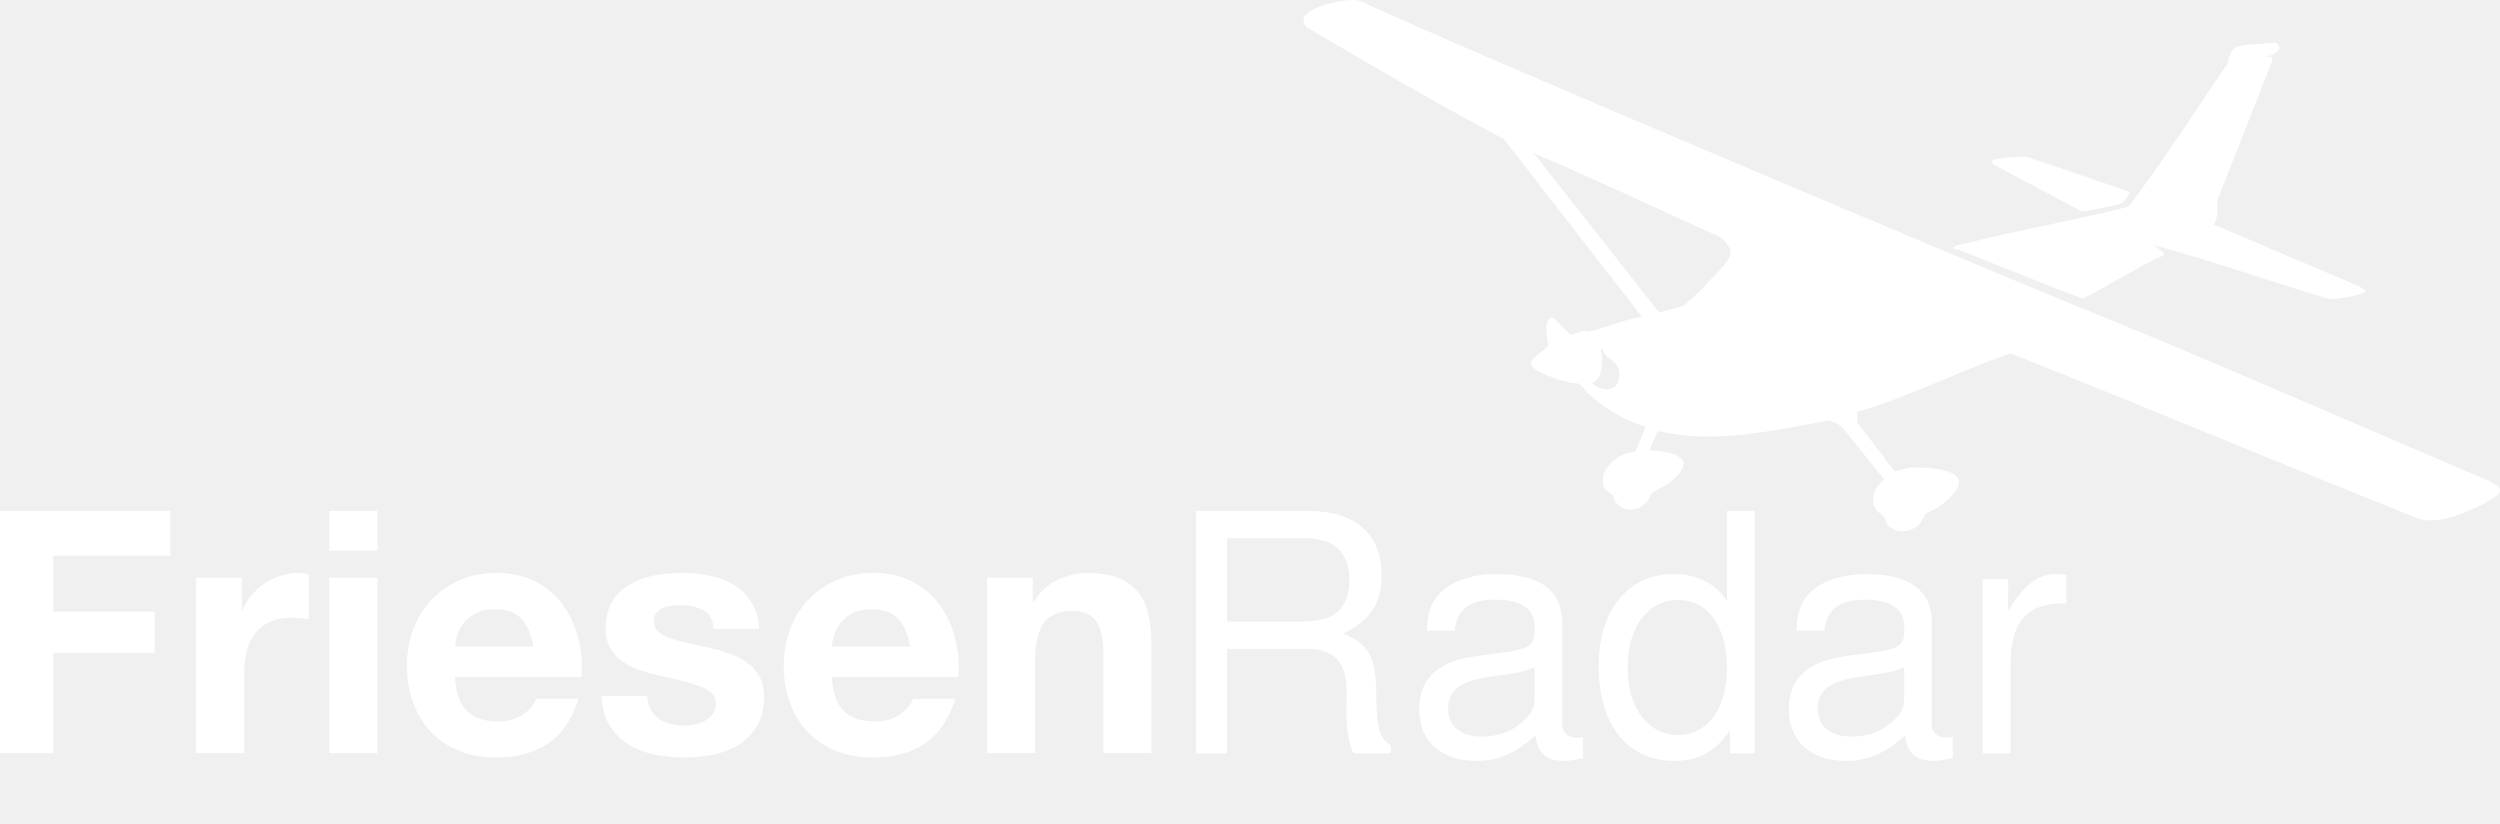
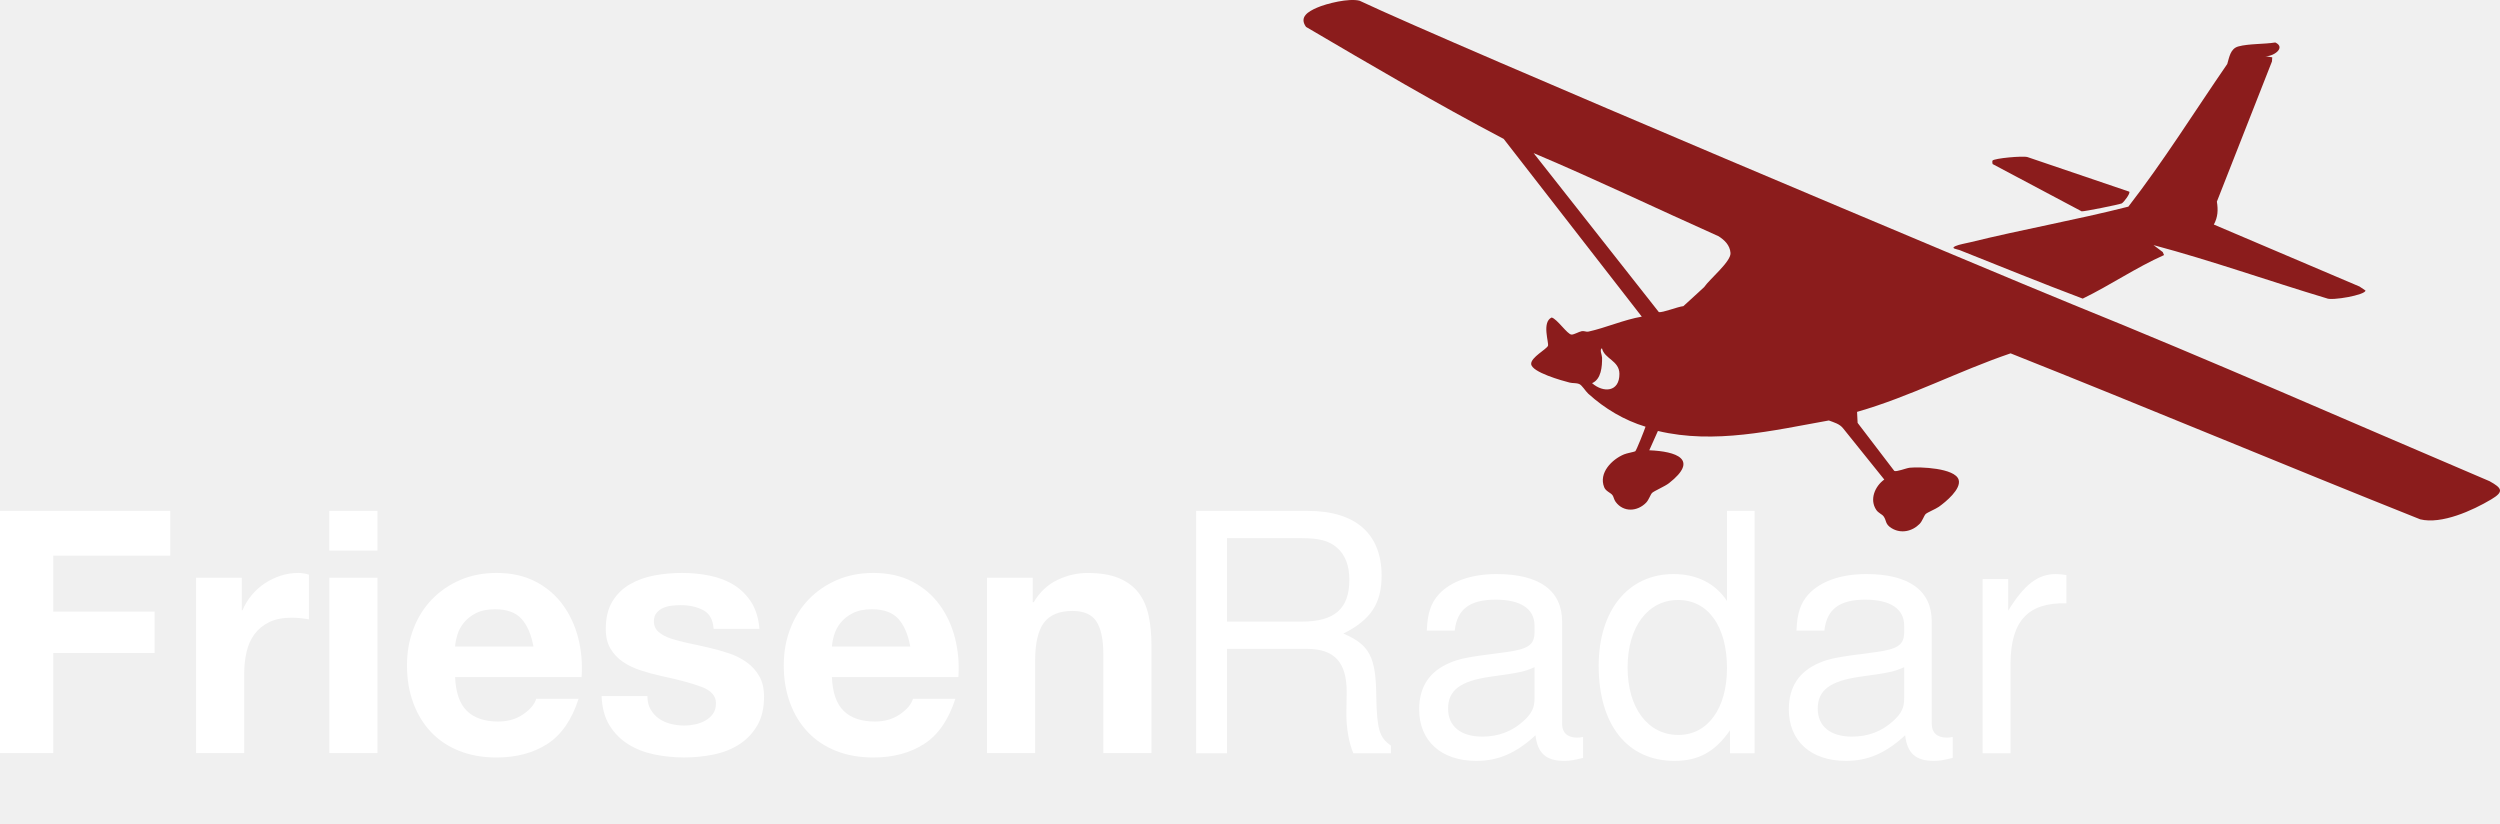
<svg xmlns="http://www.w3.org/2000/svg" id="Layer_2" data-name="Layer 2" viewBox="0 0 633.93 208.93">
  <defs>
    <style>
      .cls-1 {
        fill: #fff;
+       }
+ 
+       .cls-2 {
+         fill: #8b1c1c;
      }
    </style>
  </defs>
  <g id="Layer_1-2" data-name="Layer 1">
    <g>
      <g>
        <path class="cls-1" d="M43.17,129.55v11.35H13.5v14.19h25.71v10.49H13.5v25.37H0v-61.4h43.17Z" />
        <path class="cls-1" d="M61.32,146.49v8.26h.17c.57-1.38,1.35-2.65,2.32-3.83.97-1.17,2.09-2.18,3.35-3.01,1.26-.83,2.61-1.48,4.04-1.94,1.43-.46,2.92-.69,4.47-.69.8,0,1.69.14,2.67.43v11.35c-.57-.11-1.26-.22-2.06-.3-.8-.09-1.58-.13-2.32-.13-2.24,0-4.13.37-5.68,1.12-1.55.75-2.79,1.76-3.74,3.05-.95,1.29-1.62,2.79-2.02,4.52-.4,1.72-.6,3.58-.6,5.59v20.04h-12.21v-44.46h11.61Z" />
        <path class="cls-1" d="M83.5,139.61v-10.06h12.21v10.06h-12.21ZM95.72,146.49v44.46h-12.21v-44.46h12.21Z" />
        <path class="cls-1" d="M118.42,180.29c1.83,1.78,4.47,2.67,7.91,2.67,2.46,0,4.59-.62,6.36-1.85,1.78-1.23,2.87-2.54,3.27-3.91h10.75c-1.72,5.33-4.36,9.15-7.91,11.44-3.56,2.29-7.86,3.44-12.9,3.44-3.5,0-6.65-.56-9.46-1.68-2.81-1.12-5.19-2.71-7.14-4.77-1.95-2.06-3.46-4.53-4.51-7.4-1.06-2.87-1.59-6.02-1.59-9.46s.54-6.42,1.63-9.29c1.09-2.87,2.64-5.34,4.64-7.44,2.01-2.09,4.4-3.74,7.18-4.95,2.78-1.2,5.86-1.81,9.25-1.81,3.78,0,7.08.73,9.89,2.19,2.81,1.46,5.12,3.43,6.92,5.89,1.81,2.47,3.11,5.28,3.91,8.43.8,3.15,1.09,6.45.86,9.89h-32.08c.17,3.96,1.17,6.82,3.01,8.6ZM132.22,156.9c-1.46-1.6-3.68-2.41-6.67-2.41-1.95,0-3.57.33-4.86.99-1.29.66-2.32,1.48-3.1,2.45-.77.98-1.32,2.01-1.63,3.1-.32,1.09-.5,2.06-.56,2.92h19.87c-.57-3.1-1.59-5.45-3.05-7.05Z" />
        <path class="cls-1" d="M164.99,179.9c.54.95,1.25,1.72,2.11,2.32.86.6,1.85,1.05,2.97,1.33,1.12.29,2.28.43,3.48.43.86,0,1.76-.1,2.71-.3.95-.2,1.81-.52,2.58-.95.77-.43,1.42-1,1.94-1.72.52-.72.77-1.62.77-2.71,0-1.83-1.22-3.21-3.66-4.13-2.44-.92-5.83-1.83-10.19-2.75-1.78-.4-3.51-.87-5.2-1.42-1.69-.54-3.2-1.26-4.51-2.15-1.32-.89-2.38-2.01-3.18-3.35-.8-1.35-1.2-3-1.2-4.95,0-2.87.56-5.22,1.68-7.05,1.12-1.83,2.59-3.28,4.43-4.34,1.83-1.06,3.9-1.81,6.19-2.24,2.29-.43,4.64-.64,7.05-.64s4.74.23,7.01.69c2.26.46,4.29,1.23,6.06,2.32,1.78,1.09,3.25,2.54,4.43,4.34,1.17,1.81,1.88,4.08,2.11,6.84h-11.61c-.17-2.35-1.06-3.94-2.67-4.77-1.61-.83-3.5-1.25-5.68-1.25-.69,0-1.43.04-2.24.13-.8.09-1.54.27-2.19.56-.66.29-1.22.7-1.68,1.25-.46.55-.69,1.28-.69,2.19,0,1.09.4,1.98,1.2,2.67.8.69,1.85,1.25,3.14,1.68s2.77.82,4.43,1.16c1.66.34,3.35.72,5.07,1.12,1.78.4,3.51.89,5.2,1.46,1.69.57,3.2,1.33,4.51,2.28,1.32.95,2.38,2.12,3.18,3.53.8,1.41,1.2,3.14,1.2,5.2,0,2.92-.59,5.38-1.76,7.35-1.18,1.98-2.71,3.57-4.6,4.77-1.89,1.2-4.06,2.05-6.49,2.54-2.44.49-4.92.73-7.44.73s-5.1-.26-7.57-.77c-2.47-.52-4.66-1.38-6.58-2.58-1.92-1.2-3.5-2.79-4.73-4.77-1.23-1.98-1.91-4.46-2.02-7.44h11.61c0,1.32.27,2.45.82,3.4Z" />
        <path class="cls-1" d="M213.96,180.29c1.83,1.78,4.47,2.67,7.91,2.67,2.46,0,4.59-.62,6.36-1.85,1.78-1.23,2.87-2.54,3.27-3.91h10.75c-1.72,5.33-4.36,9.15-7.91,11.44-3.56,2.29-7.86,3.44-12.9,3.44-3.5,0-6.65-.56-9.46-1.68-2.81-1.12-5.19-2.71-7.14-4.77-1.95-2.06-3.46-4.53-4.51-7.4-1.06-2.87-1.59-6.02-1.59-9.46s.54-6.42,1.63-9.29c1.09-2.87,2.64-5.34,4.64-7.44,2.01-2.09,4.4-3.74,7.18-4.95,2.78-1.2,5.86-1.81,9.25-1.81,3.78,0,7.08.73,9.89,2.19,2.81,1.46,5.12,3.43,6.92,5.89,1.81,2.47,3.11,5.28,3.91,8.43.8,3.15,1.09,6.45.86,9.89h-32.08c.17,3.96,1.17,6.82,3.01,8.6ZM227.77,156.9c-1.46-1.6-3.68-2.41-6.67-2.41-1.95,0-3.57.33-4.86.99-1.29.66-2.32,1.48-3.1,2.45-.77.98-1.32,2.01-1.63,3.1-.32,1.09-.5,2.06-.56,2.92h19.87c-.57-3.1-1.59-5.45-3.05-7.05Z" />
        <path class="cls-1" d="M261.87,146.49v6.19h.26c1.55-2.58,3.55-4.46,6.02-5.63,2.46-1.17,4.99-1.76,7.57-1.76,3.27,0,5.95.44,8.04,1.33,2.09.89,3.74,2.12,4.95,3.7s2.05,3.5,2.54,5.76c.49,2.27.73,4.77.73,7.52v27.35h-12.21v-25.11c0-3.67-.57-6.41-1.72-8.21-1.15-1.81-3.18-2.71-6.11-2.71-3.33,0-5.73.99-7.22,2.97-1.49,1.98-2.24,5.23-2.24,9.76v23.31h-12.21v-44.46h11.61Z" />
        <path class="cls-1" d="M311.139 164.532H331.37C338.366 164.532 341.485 167.904 341.485 175.49L341.401 180.969C341.401 184.762 342.075 188.471 343.171 191.0H352.696V189.061C349.746 187.038 349.156 184.847 348.987 176.67C348.903 166.555 347.301 163.52 340.642 160.654C347.554 157.198 350.336 153.068 350.336 145.987C350.336 135.366 343.761 129.55 331.623 129.55H303.3V191.0H311.139ZM311.139 157.62V136.462H330.105C334.489 136.462 337.017 137.136 338.956 138.822C341.064 140.592 342.159 143.374 342.159 146.999C342.159 154.332 338.45 157.62 330.105 157.62Z" />
        <path class="cls-1" d="M401.418 186.87C400.659 187.038 400.322 187.038 399.9 187.038C397.456 187.038 396.107 185.774 396.107 183.582V157.62C396.107 149.78 390.375 145.566 379.501 145.566C373.011 145.566 367.869 147.42 364.834 150.708C362.811 152.984 361.968 155.512 361.8 159.896H368.88C369.47 154.501 372.674 152.056 379.248 152.056C385.655 152.056 389.111 154.417 389.111 158.631V160.486C389.027 163.52 387.509 164.616 381.777 165.375C371.831 166.639 370.313 166.976 367.616 168.072C362.474 170.264 359.861 174.141 359.861 179.873C359.861 187.881 365.424 192.939 374.359 192.939C379.923 192.939 384.39 191.0 389.364 186.448C389.869 191.0 392.061 192.939 396.613 192.939C398.13 192.939 399.057 192.77 401.418 192.18ZM389.111 177.092C389.111 179.452 388.436 180.885 386.329 182.824C383.463 185.437 380.007 186.785 375.877 186.785C370.398 186.785 367.195 184.172 367.195 179.705C367.195 175.069 370.229 172.708 377.816 171.612C385.318 170.601 386.751 170.264 389.111 169.168Z" />
        <path class="cls-1" d="M444.913 129.55H437.917V152.394C434.967 147.926 430.246 145.566 424.346 145.566C412.882 145.566 405.379 154.754 405.379 168.831C405.379 183.751 412.629 192.939 424.598 192.939C430.668 192.939 434.882 190.663 438.675 185.184V191.0H444.913ZM425.526 152.141C433.112 152.141 437.917 158.8 437.917 169.421C437.917 179.62 433.028 186.364 425.61 186.364C417.855 186.364 412.713 179.536 412.713 169.252C412.713 158.968 417.855 152.141 425.526 152.141Z" />
        <path class="cls-1" d="M495.152 186.87C494.393 187.038 494.056 187.038 493.635 187.038C491.19 187.038 489.842 185.774 489.842 183.582V157.62C489.842 149.78 484.11 145.566 473.236 145.566C466.745 145.566 461.603 147.42 458.569 150.708C456.546 152.984 455.703 155.512 455.534 159.896H462.615C463.205 154.501 466.408 152.056 472.983 152.056C479.389 152.056 482.845 154.417 482.845 158.631V160.486C482.761 163.52 481.244 164.616 475.512 165.375C465.565 166.639 464.048 166.976 461.35 168.072C456.209 170.264 453.595 174.141 453.595 179.873C453.595 187.881 459.159 192.939 468.094 192.939C473.657 192.939 478.125 191.0 483.098 186.448C483.604 191.0 485.796 192.939 490.347 192.939C491.865 192.939 492.792 192.77 495.152 192.18ZM482.845 177.092C482.845 179.452 482.171 180.885 480.064 182.824C477.198 185.437 473.742 186.785 469.611 186.785C464.132 186.785 460.929 184.172 460.929 179.705C460.929 175.069 463.964 172.708 471.55 171.612C479.052 170.601 480.485 170.264 482.845 169.168Z" />
        <path class="cls-1" d="M502.739 146.83V191.0H509.819V168.072C509.903 157.451 514.287 152.731 523.981 152.984V145.819C522.8 145.65 522.126 145.566 521.283 145.566C516.731 145.566 513.275 148.263 509.229 154.838V146.83Z" />
      </g>
      <g id="PbcATl">
        <g>
          <g transform="translate(-30.52 0)">
-             <path class="cls-1" d="M661.79,122.01c-35.27-15-70.33-30.5-105.86-44.87C538.57,70.12,398.61,11.21,375.26.18c-2.65-.68-8.3.67-10.84,1.79-2.12.94-4.55,2.31-2.73,4.85,16.54,9.71,33.13,19.48,50.12,28.4l35.02,45.07c-4.53.78-9.13,2.83-13.54,3.8-.54.12-1.08-.23-1.66-.12-.77.14-1.99.91-2.63.87-1.05-.05-3.64-3.99-5.03-4.33-2.56,1.19-.63,6.46-.93,7.18-.38.89-4.31,2.92-4.26,4.58.05,2.11,7.98,4.29,9.75,4.74.81.21,1.67.04,2.46.38.7.3,1.55,1.78,2.28,2.45,4.17,3.78,9.1,6.72,14.51,8.36-.26.83-2.32,6.04-2.6,6.23-.22.15-2.16.49-2.84.78-3.08,1.28-6.51,4.7-5.04,8.35.4,1.02,1.64,1.37,2.1,2,.32.43.36,1.11.81,1.71,1.99,2.69,5.53,2.47,7.74.17.66-.69,1.09-2.05,1.49-2.45.51-.5,3.25-1.65,4.3-2.48,7.7-6.04,1.87-8.06-5.01-8.33l2.19-4.9c14.36,3.43,29.15-.12,43.34-2.66,1.34.5,2.75.86,3.66,2.04l10.4,12.94c-2.34,1.67-3.82,5.04-2.03,7.7.52.78,1.46,1.09,1.85,1.62.81,1.1.32,1.96,2.03,3.01,2.38,1.47,5.27.82,7.15-1.13.66-.69,1.09-2.06,1.49-2.45.41-.41,2.58-1.29,3.36-1.85,1.73-1.23,5.71-4.5,5.01-6.84-.9-3-9.86-3.32-12.39-3.06-.95.1-3.41,1.13-3.94.8l-9.29-12.17-.14-2.79c13.38-3.82,25.76-10.37,38.93-14.84,34.71,13.79,69.17,28.26,103.88,42.09,5.41,1.32,13.26-2.24,17.98-5.05,3.32-1.97,2.77-2.86-.42-4.63ZM434.22,97.16c2.34-.99,2.57-4.24,2.54-6.48-.02-.66-.71-2.14-.02-2.35.62,2.69,4.4,3.1,4.42,6.46.03,4.63-4.04,4.9-6.94,2.37ZM419.4,38.82c15.79,6.67,31.26,14.1,46.91,21.09,1.48.95,2.87,2.24,3.02,4.24.16,2.16-5.29,6.61-6.67,8.63-.09.14-2.55,2.33-5.28,4.85-1.44.14-5.3,1.72-6.23,1.5l-31.75-40.31Z" />
+             <path class="cls-2" d="M661.79,122.01c-35.27-15-70.33-30.5-105.86-44.87C538.57,70.12,398.61,11.21,375.26.18c-2.65-.68-8.3.67-10.84,1.79-2.12.94-4.55,2.31-2.73,4.85,16.54,9.71,33.13,19.48,50.12,28.4l35.02,45.07c-4.53.78-9.13,2.83-13.54,3.8-.54.12-1.08-.23-1.66-.12-.77.14-1.99.91-2.63.87-1.05-.05-3.64-3.99-5.03-4.33-2.56,1.19-.63,6.46-.93,7.18-.38.89-4.31,2.92-4.26,4.58.05,2.11,7.98,4.29,9.75,4.74.81.21,1.67.04,2.46.38.7.3,1.55,1.78,2.28,2.45,4.17,3.78,9.1,6.72,14.51,8.36-.26.83-2.32,6.04-2.6,6.23-.22.15-2.16.49-2.84.78-3.08,1.28-6.51,4.7-5.04,8.35.4,1.02,1.64,1.37,2.1,2,.32.43.36,1.11.81,1.71,1.99,2.69,5.53,2.47,7.74.17.66-.69,1.09-2.05,1.49-2.45.51-.5,3.25-1.65,4.3-2.48,7.7-6.04,1.87-8.06-5.01-8.33l2.19-4.9c14.36,3.43,29.15-.12,43.34-2.66,1.34.5,2.75.86,3.66,2.04l10.4,12.94c-2.34,1.67-3.82,5.04-2.03,7.7.52.78,1.46,1.09,1.85,1.62.81,1.1.32,1.96,2.03,3.01,2.38,1.47,5.27.82,7.15-1.13.66-.69,1.09-2.06,1.49-2.45.41-.41,2.58-1.29,3.36-1.85,1.73-1.23,5.71-4.5,5.01-6.84-.9-3-9.86-3.32-12.39-3.06-.95.1-3.41,1.13-3.94.8l-9.29-12.17-.14-2.79c13.38-3.82,25.76-10.37,38.93-14.84,34.71,13.79,69.17,28.26,103.88,42.09,5.41,1.32,13.26-2.24,17.98-5.05,3.32-1.97,2.77-2.86-.42-4.63ZM434.22,97.16c2.34-.99,2.57-4.24,2.54-6.48-.02-.66-.71-2.14-.02-2.35.62,2.69,4.4,3.1,4.42,6.46.03,4.63-4.04,4.9-6.94,2.37ZM419.4,38.82c15.79,6.67,31.26,14.1,46.91,21.09,1.48.95,2.87,2.24,3.02,4.24.16,2.16-5.29,6.61-6.67,8.63-.09.14-2.55,2.33-5.28,4.85-1.44.14-5.3,1.72-6.23,1.5l-31.75-40.31Z" />
          </g>
          <g transform="translate(-30.52 0)">
-             <path class="cls-1" d="M604.81,14.23l1.89.31-.07,1.03-13.97,35.55c.33,2.14.27,3.88-.77,5.82l36.95,15.72,1.5,1.01c.03,1.13-8.56,2.65-9.85,1.97-14.66-4.4-29.11-9.54-43.9-13.49l2.34,1.76.33.77c-7.11,3.16-13.66,7.66-20.62,11.04-10.48-3.94-20.84-8.18-31.24-12.31-.56-.22-2.41-.38-1.03-1.01.93-.42,2.67-.7,3.76-.97,13.29-3.27,26.82-5.66,40.08-9.03,8.99-11.6,16.76-24.09,25.08-36.17.51-1.68.78-3.9,2.8-4.45,2.67-.73,6.55-.55,9.38-1.01,2.89,1.35-.72,3.74-2.67,3.47Z" />
+             <path class="cls-2" d="M604.81,14.23l1.89.31-.07,1.03-13.97,35.55c.33,2.14.27,3.88-.77,5.82l36.95,15.72,1.5,1.01c.03,1.13-8.56,2.65-9.85,1.97-14.66-4.4-29.11-9.54-43.9-13.49l2.34,1.76.33.77c-7.11,3.16-13.66,7.66-20.62,11.04-10.48-3.94-20.84-8.18-31.24-12.31-.56-.22-2.41-.38-1.03-1.01.93-.42,2.67-.7,3.76-.97,13.29-3.27,26.82-5.66,40.08-9.03,8.99-11.6,16.76-24.09,25.08-36.17.51-1.68.78-3.9,2.8-4.45,2.67-.73,6.55-.55,9.38-1.01,2.89,1.35-.72,3.74-2.67,3.47Z" />
          </g>
          <g transform="translate(-30.52 0)">
-             <path class="cls-1" d="M570.44,48.6c.35.42-1.42,2.74-1.91,2.98-.55.27-9.64,2.1-10.16,2.01l-22.56-11.98c-.1-.17-.12-.77-.05-.88.38-.59,7.76-1.27,8.9-.89l25.78,8.76Z" />
+             <path class="cls-2" d="M570.44,48.6c.35.42-1.42,2.74-1.91,2.98-.55.27-9.64,2.1-10.16,2.01l-22.56-11.98c-.1-.17-.12-.77-.05-.88.38-.59,7.76-1.27,8.9-.89l25.78,8.76Z" />
          </g>
        </g>
      </g>
    </g>
  </g>
</svg>
